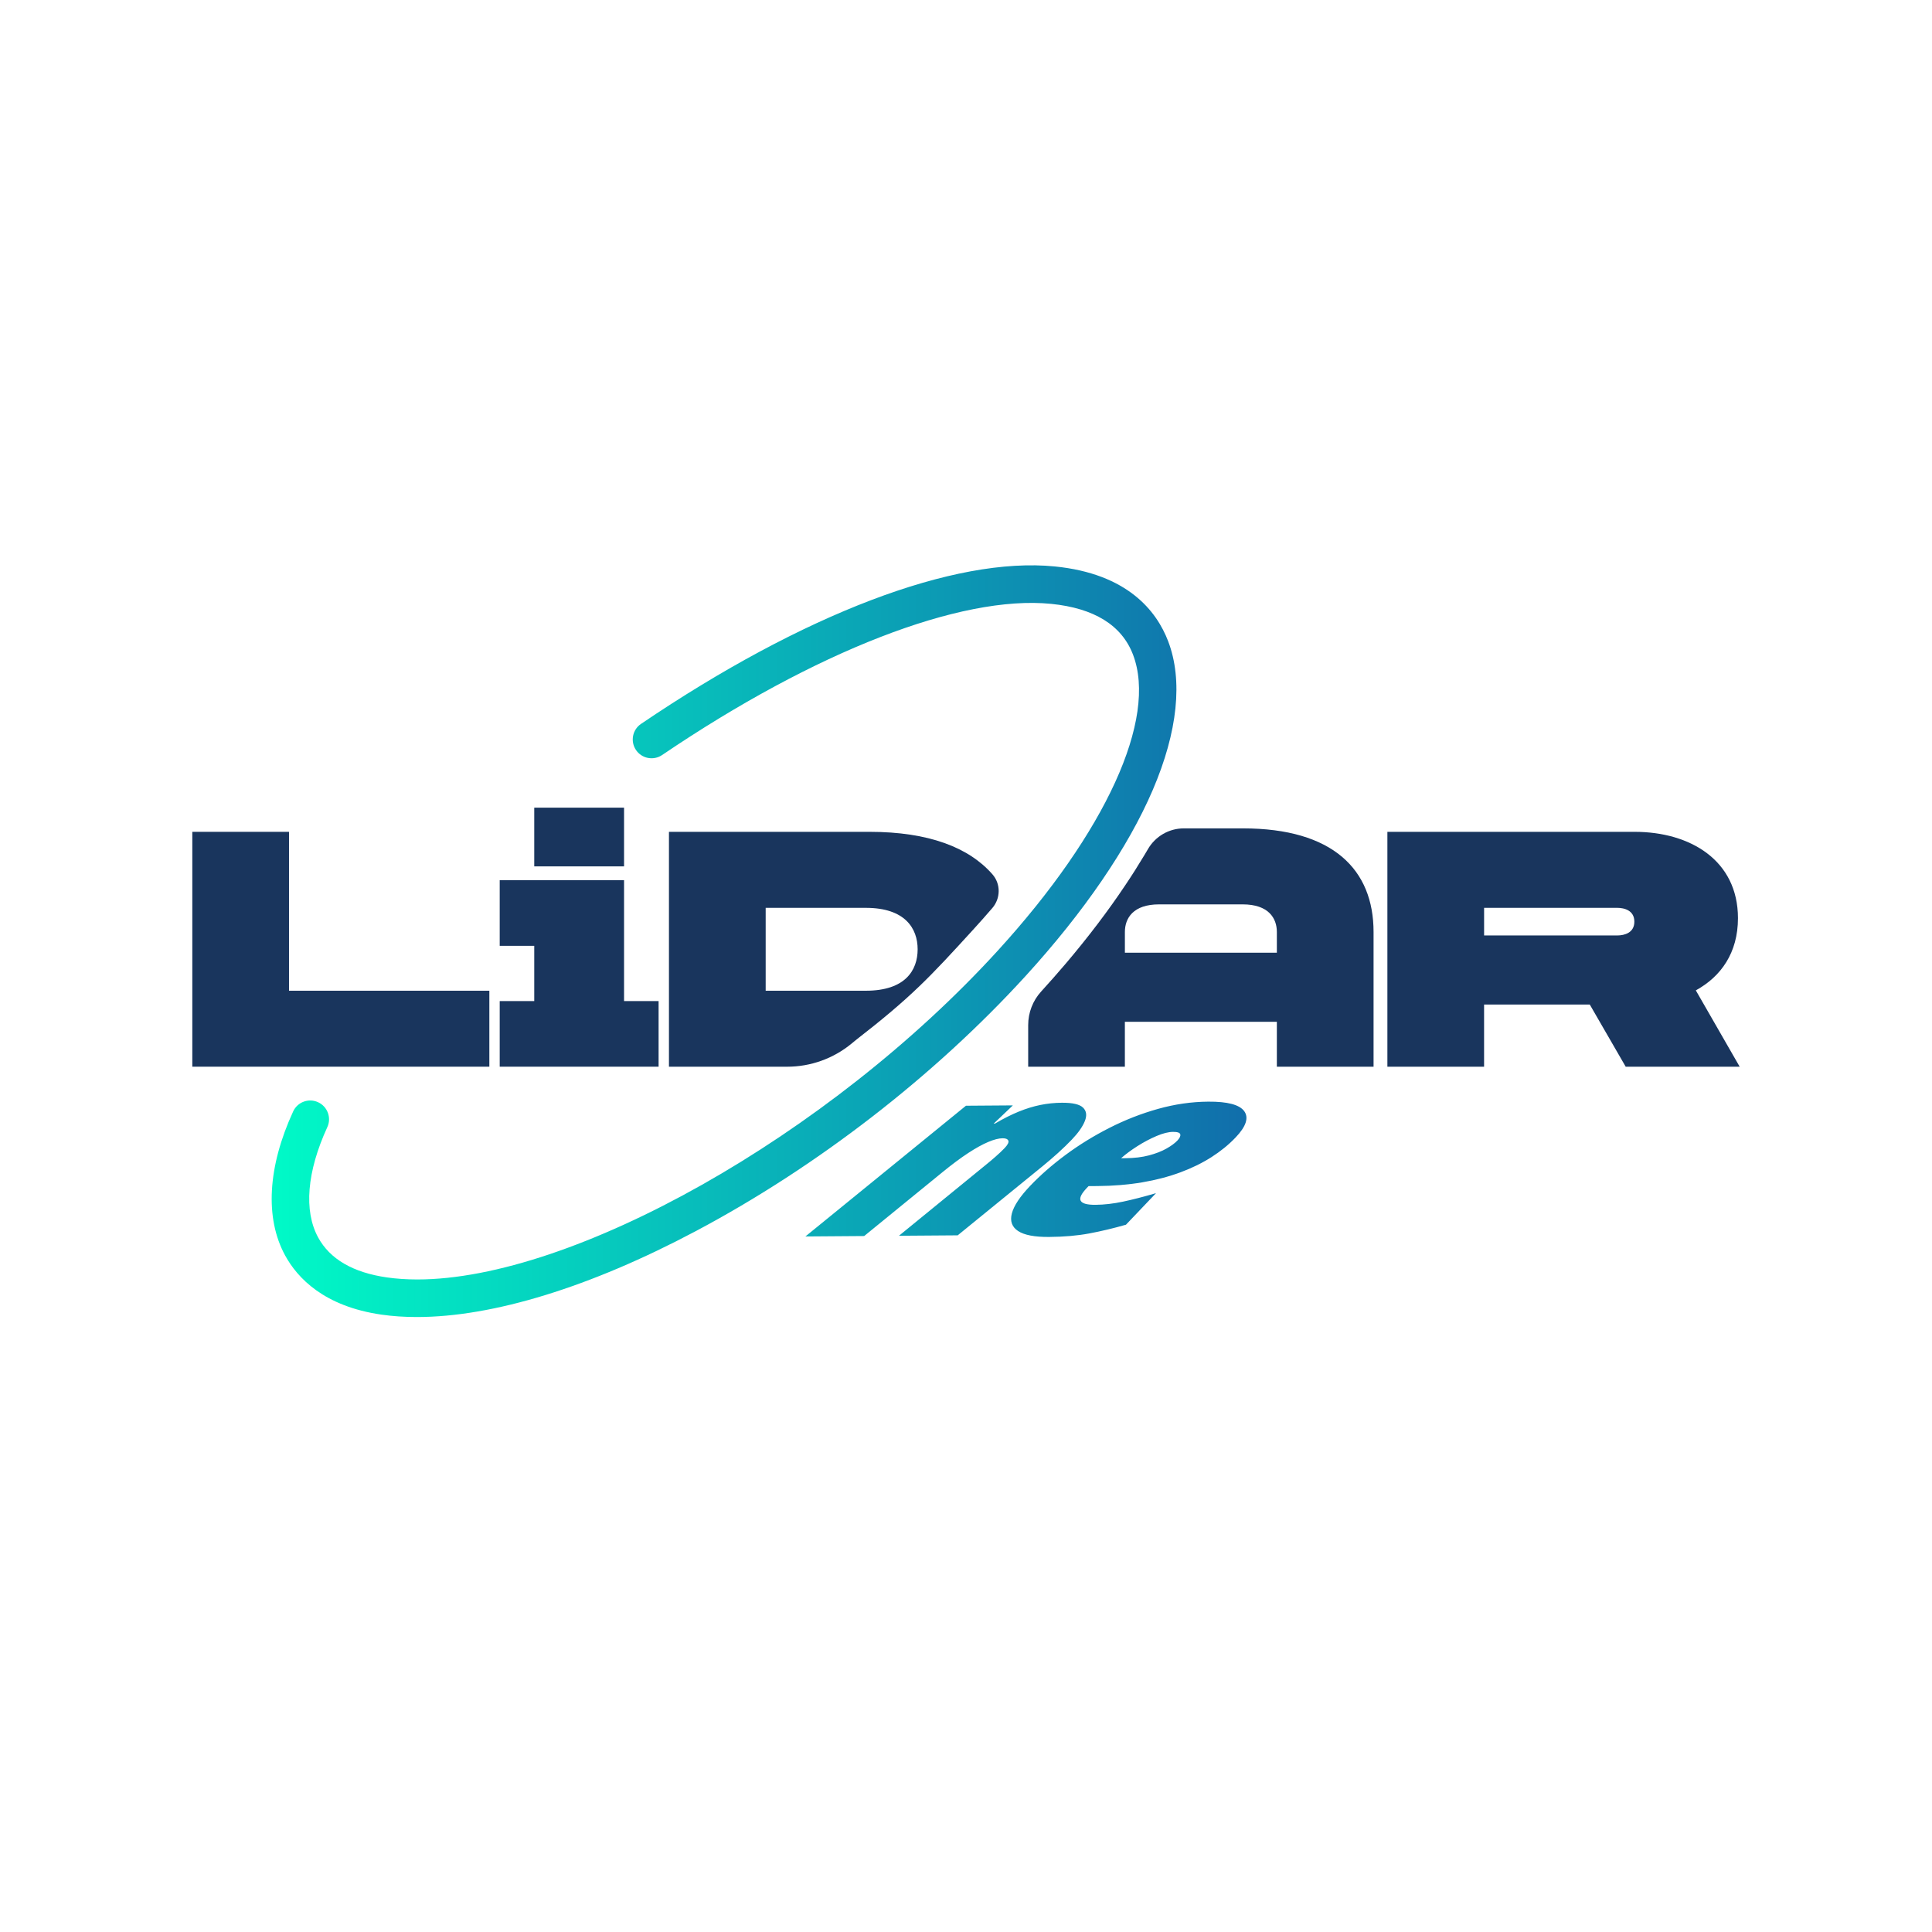
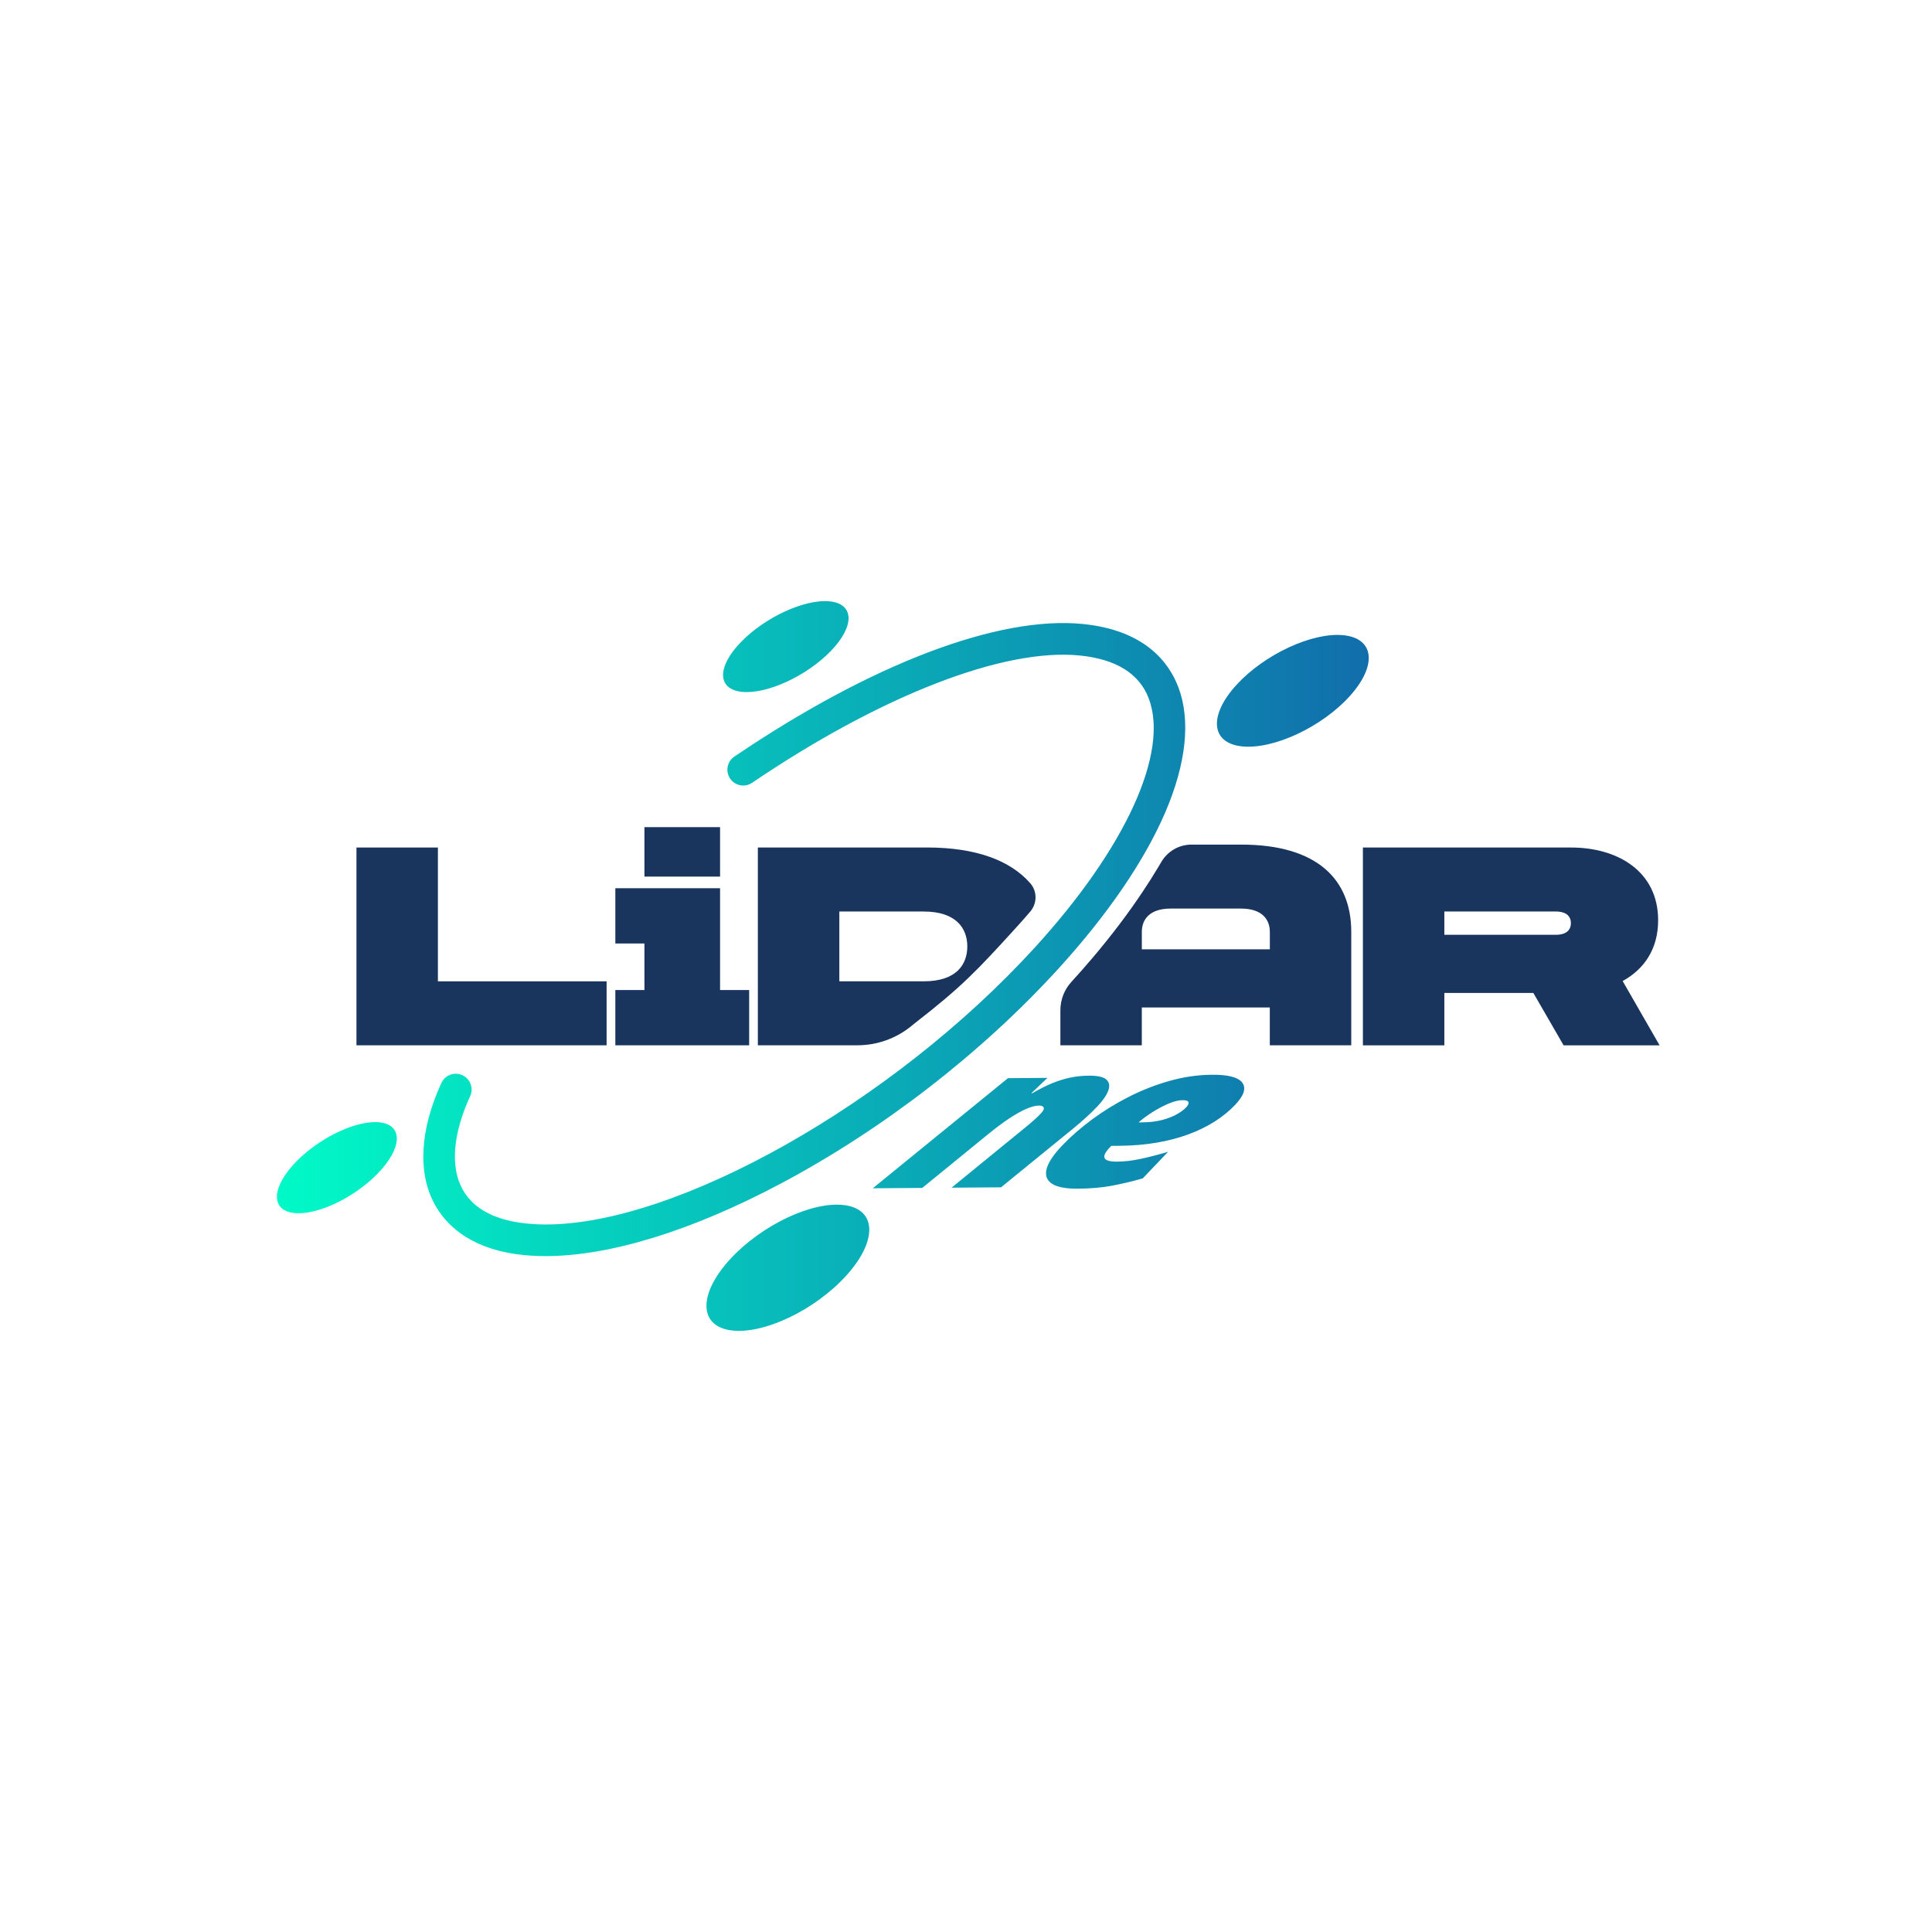
<svg xmlns="http://www.w3.org/2000/svg" version="1.1" id="Calque_1" x="0px" y="0px" viewBox="0 0 1080 1080" style="enable-background:new 0 0 1080 1080;" xml:space="preserve">
  <style type="text/css">
	.st0{fill:#19355D;}
	.st1{fill:url(#SVGID_1_);}
</style>
  <g>
    <g>
      <g>
        <g>
          <g>
            <g>
-               <g>
-                 <path class="st0" d="M273.55,596.29H107.5V465h54.06v88.82h111.99V596.29z" />
-               </g>
+               <path class="st0" d="M339.1,584.33H199.26V473.77h45.53v74.8h94.31V584.33z" />
            </g>
+           </g>
+           <g>
            <g>
-               <g>
-                 <path class="st0" d="M279.34,492.03h69.51v67.58h19.31v36.68h-88.82v-36.68h19.31v-30.89h-19.31V492.03z M348.85,451.49         v32.82h-50.2v-32.82H348.85z" />
-               </g>
+               <path class="st0" d="M343.98,496.53h58.54v56.91h16.26v30.89h-74.8v-30.89h16.26v-26.02h-16.26V496.53z M402.52,462.38v27.64        h-42.28v-27.64H402.52z" />
            </g>
+           </g>
+           <g>
            <g>
-               <g>
-                 <path class="st0" d="M478.35,581.46c31.09-24.12,41.37-35.16,65.55-61.66c3.73-4.08,7.35-8.16,10.83-12.21         c4.65-5.41,4.76-13.46,0.06-18.83c-13.14-15.03-35.7-23.76-68.65-23.76H373.95v131.3h66.07c13.13,0,25.85-4.56,35.99-12.91         L478.35,581.46z M484.01,553.82h-55.99v-46.33h55.99c22.01,0,28.96,11.58,28.96,23.17         C512.97,542.42,506.02,553.82,484.01,553.82z" />
-               </g>
+               <path class="st0" d="M511.57,571.84c26.18-20.31,34.84-29.61,55.2-51.93c3.14-3.44,6.19-6.87,9.12-10.29        c3.91-4.55,4.01-11.34,0.05-15.86c-11.07-12.65-30.06-20.01-57.82-20.01h-94.48v110.57h55.64c11.06,0,21.77-3.84,30.31-10.87        L511.57,571.84z M516.34,548.56h-47.15v-39.02h47.15c18.53,0,24.39,9.76,24.39,19.51        C540.73,538.97,534.87,548.56,516.34,548.56z" />
            </g>
          </g>
        </g>
-         <g>
-           <g>
-             <path class="st0" d="M694.85,463.07h-33.11c-8.26,0-15.86,4.43-20.02,11.57c-0.61,1.05-1.23,2.1-1.86,3.15l-0.01,0.01       l-0.17,0.28c-3.32,5.55-6.84,11.11-10.46,16.49c-9.64,14.46-20.87,29.25-33.39,44.01c-4.46,5.24-9.08,10.49-13.84,15.71       c-4.68,5.13-7.23,11.84-7.23,18.77v23.23h54.05v-25.11h84.96v25.11h54.06v-75.3C767.84,486.05,745.05,463.07,694.85,463.07z        M713.78,532.58h-84.96v-11.58c0-7.72,4.63-15.45,19.11-15.45h46.73c14.48,0,19.11,7.73,19.11,15.45V532.58z" />
-           </g>
-         </g>
-         <g>
-           <g>
-             <path class="st0" d="M775.56,596.29V465H913.8c30.89,0,57.73,15.83,57.73,48.27c0,19.31-9.46,32.63-23.56,40.35l24.52,42.67       h-63.72l-20.08-34.75h-59.08v34.75H775.56z M903.96,507.48h-74.34v15.45h74.34c4.25,0,9.65-1.54,9.65-7.72       S908.2,507.48,903.96,507.48z" />
-           </g>
-         </g>
      </g>
+       <path class="st0" d="M693.9,472.14h-27.88c-6.96,0-13.36,3.73-16.86,9.74c-0.51,0.88-1.04,1.77-1.57,2.65l-0.01,0.01l-0.14,0.24    c-2.79,4.67-5.76,9.36-8.81,13.89c-8.11,12.18-17.58,24.64-28.12,37.06c-3.75,4.42-7.65,8.84-11.66,13.23    c-3.94,4.32-6.09,9.97-6.09,15.81v19.56h45.52v-21.14h71.55v21.14h45.53v-63.42C755.37,491.49,736.18,472.14,693.9,472.14z     M709.84,530.67h-71.55v-9.76c0-6.5,3.9-13.01,16.1-13.01h39.36c12.19,0,16.1,6.51,16.1,13.01V530.67z" />
+       <path class="st0" d="M761.87,584.33V473.77h116.42c26.02,0,48.62,13.33,48.62,40.65c0,16.26-7.97,27.48-19.84,33.98l20.65,35.94    h-53.66l-16.91-29.27H807.4v29.27H761.87z M870,509.54h-62.6v13.01H870c3.58,0,8.13-1.3,8.13-6.5    C878.13,510.84,873.58,509.54,870,509.54z" />
    </g>
    <g>
      <g>
-         <linearGradient id="SVGID_1_" gradientUnits="userSpaceOnUse" x1="151.879" y1="526.125" x2="696.771" y2="526.125">
+         <linearGradient id="SVGID_1_" gradientUnits="userSpaceOnUse" x1="154.807" y1="540" x2="765.13" y2="540">
          <stop offset="0" style="stop-color:#00FAC7" />
          <stop offset="1" style="stop-color:#116EAB" />
        </linearGradient>
-         <path class="st1" d="M573.32,545.58c32.68-35.81,57.26-71.75,71.06-103.94c13.99-32.62,16.97-61.4,8.61-83.23     c-6.44-16.81-22.64-37.7-63.31-41.76c-56.17-5.62-140.49,26.46-231.35,88.01c-4.81,3.26-6.06,9.79-2.81,14.6     c3.26,4.81,9.79,6.06,14.6,2.81C455.7,364.09,537,332.5,587.59,337.56c24.08,2.41,39.48,11.95,45.76,28.36     c13.76,35.92-15.2,99.33-75.57,165.48c-94.83,103.91-237.86,183.84-324.5,183.83c-5.95,0-11.64-0.38-17.03-1.15     c-18.89-2.71-31.81-10.23-38.41-22.34c-8.12-14.91-6.29-36.8,5.13-61.65c2.43-5.27,0.12-11.52-5.16-13.94     c-5.27-2.43-11.52-0.12-13.94,5.16c-14.27,31.02-15.86,59.61-4.49,80.48c6.84,12.55,21.74,28.49,53.89,33.1     c6.25,0.9,12.86,1.34,19.78,1.34c42.43,0,96.88-16.68,156.04-48.1C456.82,652.16,522.25,601.53,573.32,545.58z M695.55,621.18     c-2.62-3.64-9.34-5.43-20.15-5.35c-9.34,0.07-18.68,1.42-28.04,4.04c-9.36,2.63-18.42,6.16-27.18,10.62     c-8.77,4.45-16.92,9.48-24.47,15.07c-7.55,5.6-14.16,11.38-19.84,17.34c-5.68,5.97-9.09,11.09-10.23,15.39     c-1.14,4.29,0.02,7.57,3.47,9.85c3.45,2.27,9.22,3.38,17.31,3.32c8.37-0.06,15.88-0.71,22.51-1.96     c6.63-1.24,13.46-2.87,20.49-4.88l16.8-17.64c-6.86,2.01-13,3.59-18.42,4.74c-5.42,1.15-10.56,1.74-15.43,1.78     c-4.64,0.03-7.38-0.71-8.23-2.24c-0.85-1.53,0.28-3.92,3.39-7.18c0.2-0.21,0.38-0.4,0.52-0.55c0.14-0.15,0.3-0.31,0.46-0.48     l5.01-0.04c8.94-0.07,17.26-0.76,24.98-2.07c7.71-1.31,14.8-3.17,21.26-5.56c6.46-2.39,12.28-5.24,17.44-8.53     c5.16-3.3,9.67-6.96,13.51-11C696.57,629.72,698.17,624.83,695.55,621.18z M658.17,637.57c-1.43,1.5-3.48,3.01-6.16,4.52     c-2.68,1.51-5.93,2.77-9.75,3.78c-3.83,1.01-8.2,1.53-13.12,1.57l-2.46,0.02c2.52-2.23,5.56-4.48,9.12-6.75     c3.56-2.26,7.13-4.15,10.71-5.67c3.58-1.52,6.65-2.29,9.19-2.31c2.49-0.02,3.85,0.44,4.08,1.38     C660.01,635.04,659.47,636.19,658.17,637.57z M591.54,644.42c2.82-2.56,5.38-5.04,7.67-7.44c3.6-3.77,6.01-7.22,7.24-10.34     c1.23-3.12,0.89-5.61-1.02-7.47c-1.91-1.86-5.86-2.77-11.86-2.73c-4.07,0.03-8.08,0.44-12.01,1.24     c-3.93,0.8-7.97,2.04-12.11,3.73c-4.14,1.69-8.57,3.92-13.27,6.68l-0.68,0.01l10.7-10.18l-26.23,0.19l-89.74,73.08l32.85-0.24     l43.74-35.67c5.32-4.34,10.1-7.91,14.35-10.69c4.25-2.78,7.99-4.85,11.23-6.22c3.24-1.37,5.93-2.06,8.09-2.07     c1.75-0.01,2.81,0.44,3.18,1.35c0.36,0.91-0.33,2.29-2.09,4.14c-1.43,1.5-3.14,3.12-5.14,4.86c-1.99,1.74-3.69,3.17-5.09,4.29     l-48.83,39.86l32.84-0.24l47.68-38.83C585.88,649.41,588.71,646.97,591.54,644.42z" />
+         <path class="st1" d="M591.55,541.62c27.52-30.16,48.22-60.43,59.85-87.53c11.79-27.47,14.29-51.71,7.25-70.1     c-5.42-14.15-19.07-31.75-53.31-35.17c-47.3-4.73-118.32,22.28-194.84,74.12c-4.05,2.74-5.11,8.25-2.36,12.29     c2.74,4.05,8.25,5.11,12.29,2.36c72.07-48.82,140.53-75.42,183.14-71.16c20.28,2.03,33.25,10.06,38.54,23.88     c11.58,30.25-12.8,83.65-63.64,139.36c-79.86,87.51-200.31,154.82-273.28,154.82c-5.01,0-9.8-0.32-14.34-0.97     c-15.91-2.28-26.79-8.61-32.35-18.82c-6.84-12.55-5.3-30.99,4.32-51.92c2.04-4.44,0.1-9.7-4.34-11.74     c-4.44-2.04-9.7-0.1-11.74,4.34c-12.01,26.13-13.36,50.2-3.79,67.78c5.76,10.57,18.3,23.99,45.38,27.88     c5.27,0.76,10.83,1.13,16.66,1.13c35.73,0,81.59-14.05,131.41-40.51C493.45,631.38,548.54,588.75,591.55,541.62z M212.71,627.46     c-12.57-1.71-33.59,8.04-47.1,21.87c-13.61,13.94-14.51,26.81-1.88,28.66c12.69,1.86,34.07-8.12,47.62-22.19     C224.79,641.83,225.34,629.18,212.71,627.46z M414.66,386.74c13.92,1.48,36.3-8.81,49.85-22.89     c13.45-13.98,13.03-26.34-0.81-27.7c-13.78-1.35-35.81,8.73-49.34,22.58C400.73,372.69,400.8,385.27,414.66,386.74z      M750.91,355.08c-17.35-1.7-43.97,10.64-59.61,27.66c-15.76,17.15-14.52,32.63,2.94,34.49c17.54,1.86,44.59-10.74,60.24-28.05     C770.01,372.01,768.34,356.79,750.91,355.08z M677.52,600.79c-7.86,0.06-15.73,1.19-23.61,3.4c-7.88,2.21-15.51,5.19-22.89,8.94     c-7.38,3.75-14.25,7.98-20.61,12.69c-6.36,4.71-11.93,9.58-16.71,14.6c-4.78,5.02-7.65,9.34-8.61,12.96     c-0.96,3.61,0.02,6.38,2.92,8.3c2.91,1.92,7.77,2.85,14.58,2.8c7.05-0.05,13.37-0.6,18.96-1.65c5.58-1.05,11.34-2.42,17.26-4.11     l14.15-14.85c-5.78,1.69-10.95,3.03-15.51,3.99c-4.57,0.97-8.9,1.47-12.99,1.5c-3.91,0.03-6.22-0.6-6.93-1.89     c-0.72-1.29,0.24-3.3,2.85-6.05c0.17-0.18,0.32-0.33,0.44-0.46c0.12-0.13,0.25-0.26,0.39-0.41l4.22-0.03     c7.53-0.06,14.54-0.64,21.03-1.74c6.49-1.11,12.46-2.67,17.91-4.68c5.44-2.01,10.34-4.41,14.69-7.19     c4.35-2.78,8.14-5.86,11.37-9.26c4.92-5.17,6.28-9.29,4.07-12.36C692.28,602.23,686.62,600.72,677.52,600.79z M663.01,619.09     c-1.21,1.27-2.93,2.53-5.19,3.81c-2.25,1.27-4.99,2.33-8.21,3.18c-3.22,0.85-6.91,1.29-11.05,1.32l-2.07,0.01     c2.12-1.88,4.69-3.78,7.68-5.68c3-1.91,6-3.5,9.02-4.78c3.01-1.28,5.6-1.93,7.74-1.94c2.1-0.02,3.24,0.37,3.44,1.16     C664.56,616.96,664.11,617.94,663.01,619.09z M606.89,624.86c2.38-2.15,4.53-4.24,6.46-6.27c3.03-3.18,5.06-6.08,6.1-8.71     c1.03-2.63,0.75-4.72-0.86-6.29c-1.61-1.57-4.94-2.33-9.99-2.29c-3.43,0.03-6.8,0.37-10.11,1.04c-3.31,0.67-6.71,1.72-10.2,3.14     c-3.49,1.43-7.21,3.3-11.18,5.63l-0.57,0l9.01-8.57l-22.09,0.16l-75.57,61.55l27.66-0.2l36.84-30.04c4.48-3.66,8.5-6.66,12.08-9     c3.58-2.34,6.73-4.09,9.46-5.24c2.73-1.15,5-1.73,6.81-1.75c1.48-0.01,2.37,0.37,2.68,1.14c0.31,0.77-0.28,1.93-1.76,3.48     c-1.2,1.27-2.65,2.63-4.33,4.1c-1.68,1.47-3.11,2.67-4.29,3.61l-41.12,33.57l27.66-0.2l40.15-32.7     C602.13,629.07,604.51,627.01,606.89,624.86z M472.18,673.69c-17.83-2.43-46.4,11.02-64,30.16     c-17.74,19.29-17.73,37.16,0.21,39.79c18.02,2.64,47.09-11.13,64.72-30.62C490.6,693.69,490.1,676.13,472.18,673.69z" />
      </g>
    </g>
  </g>
</svg>
